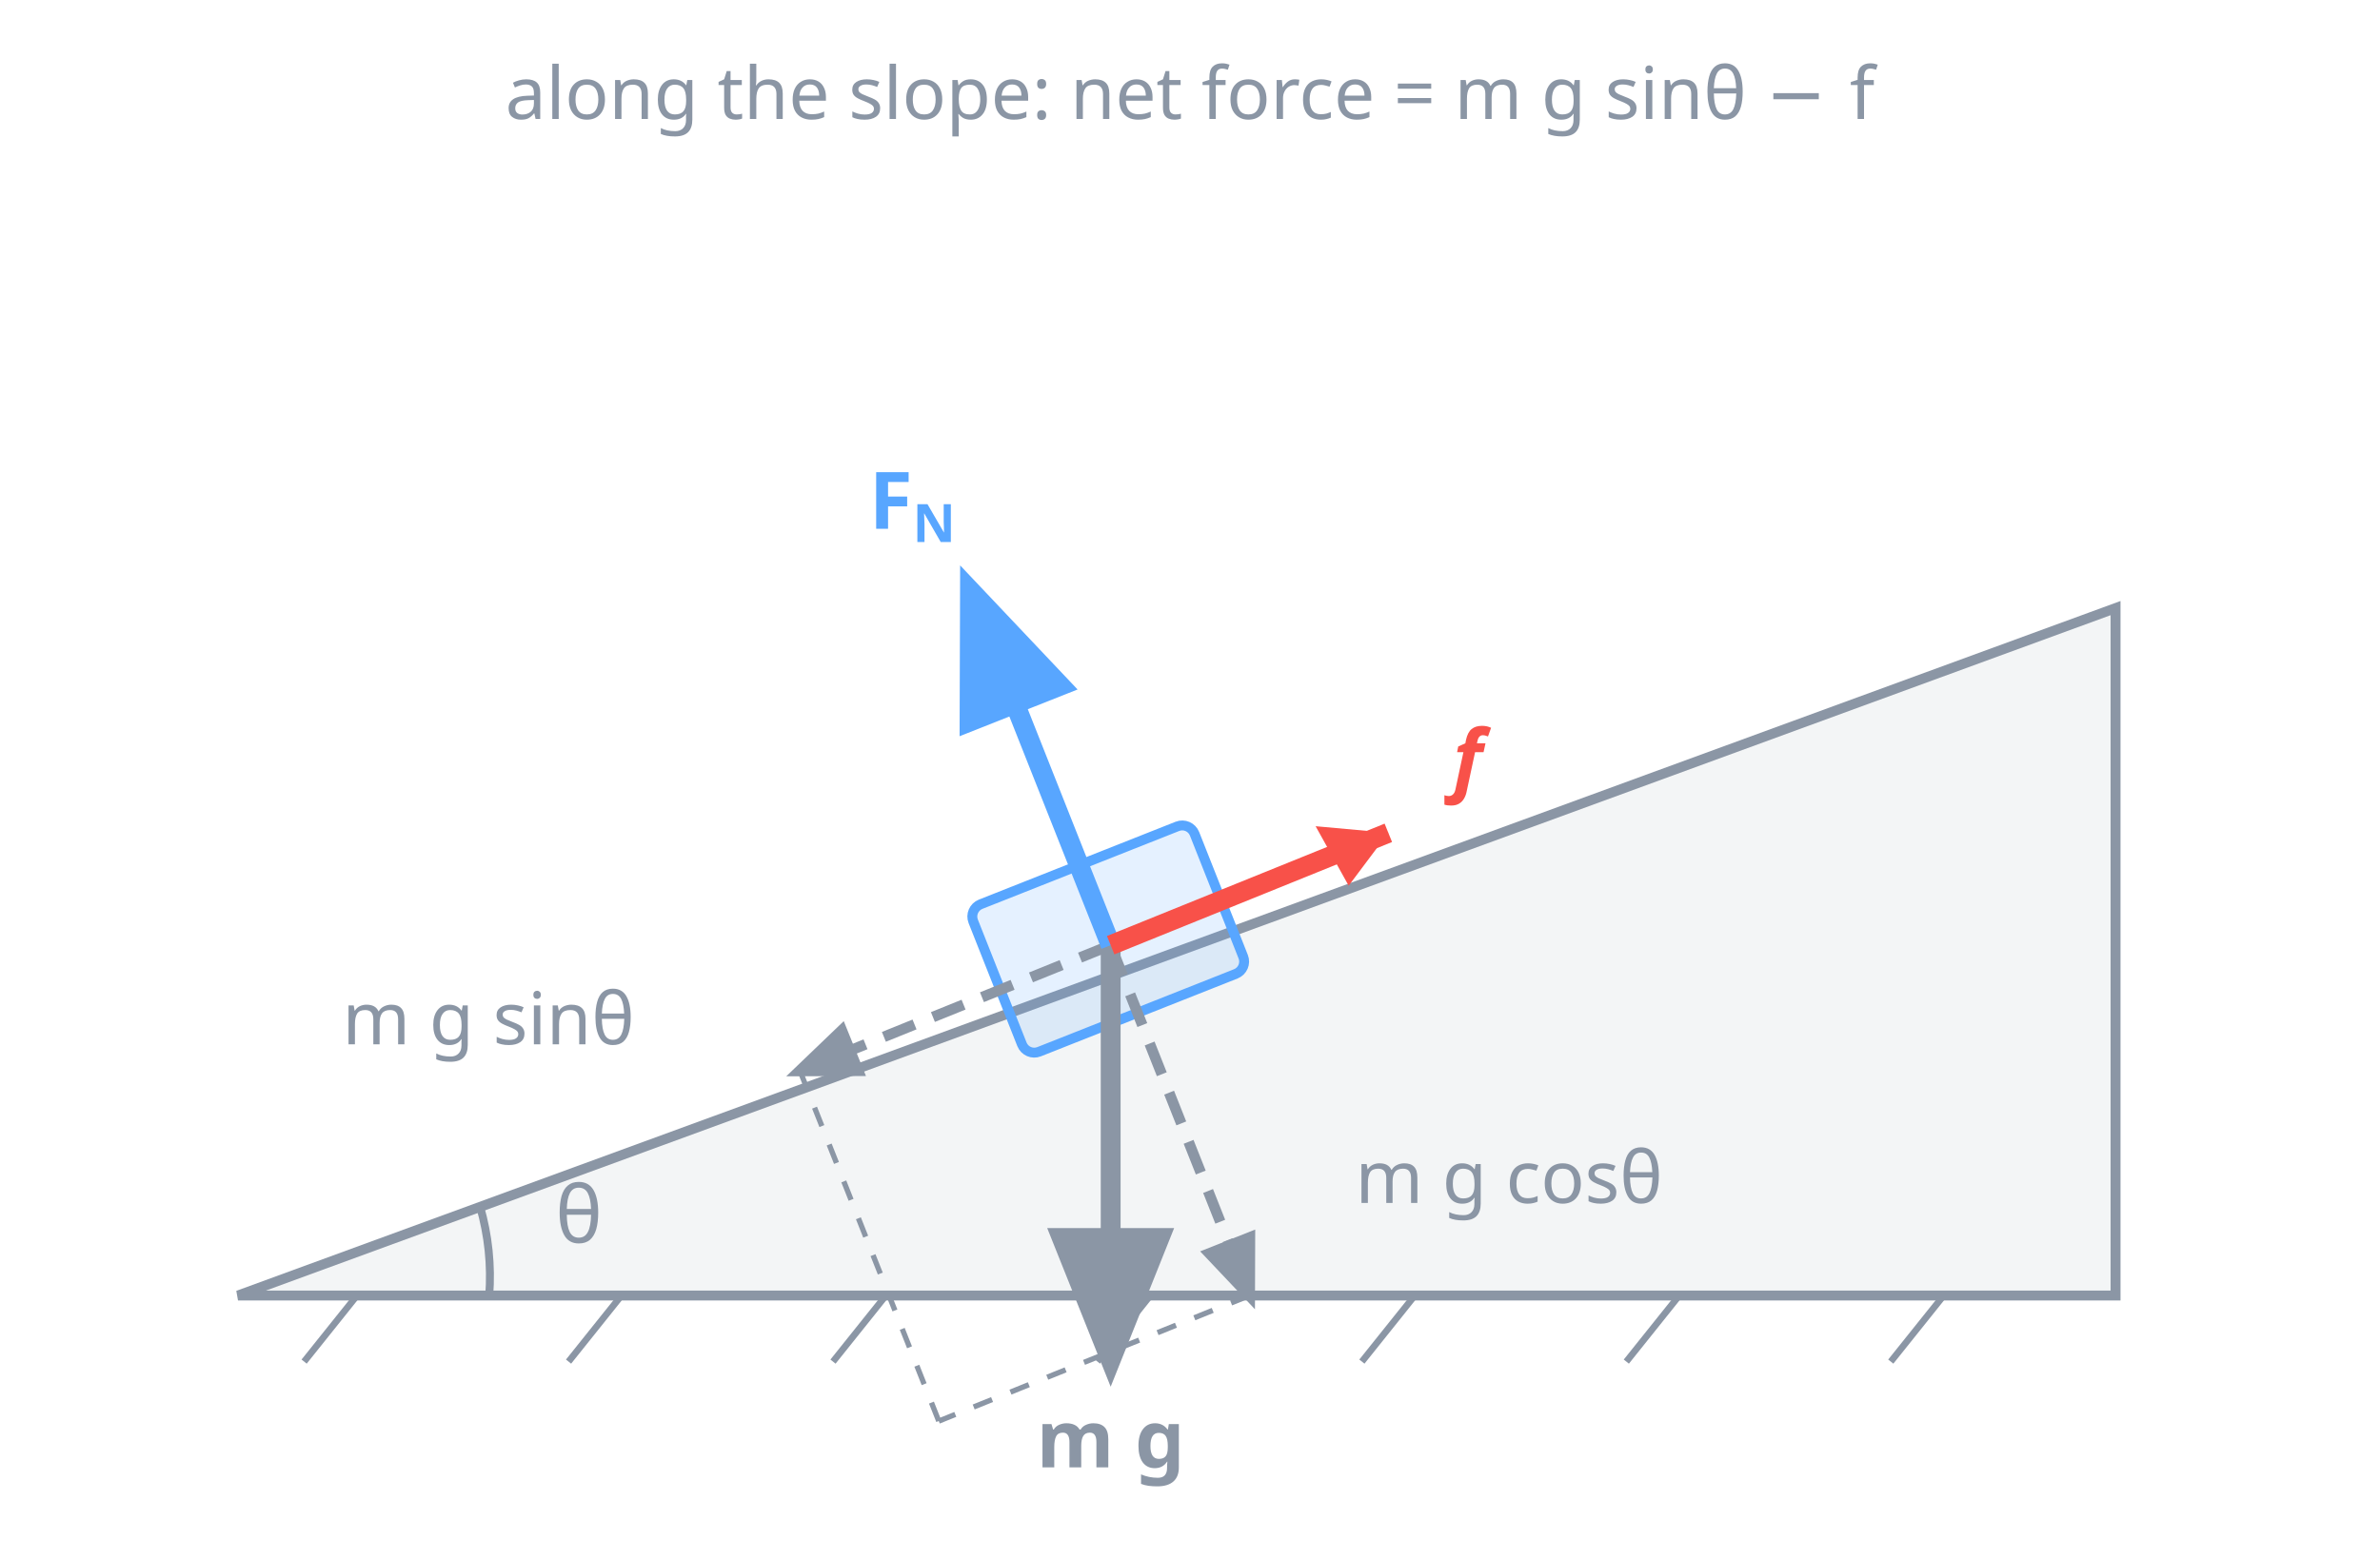
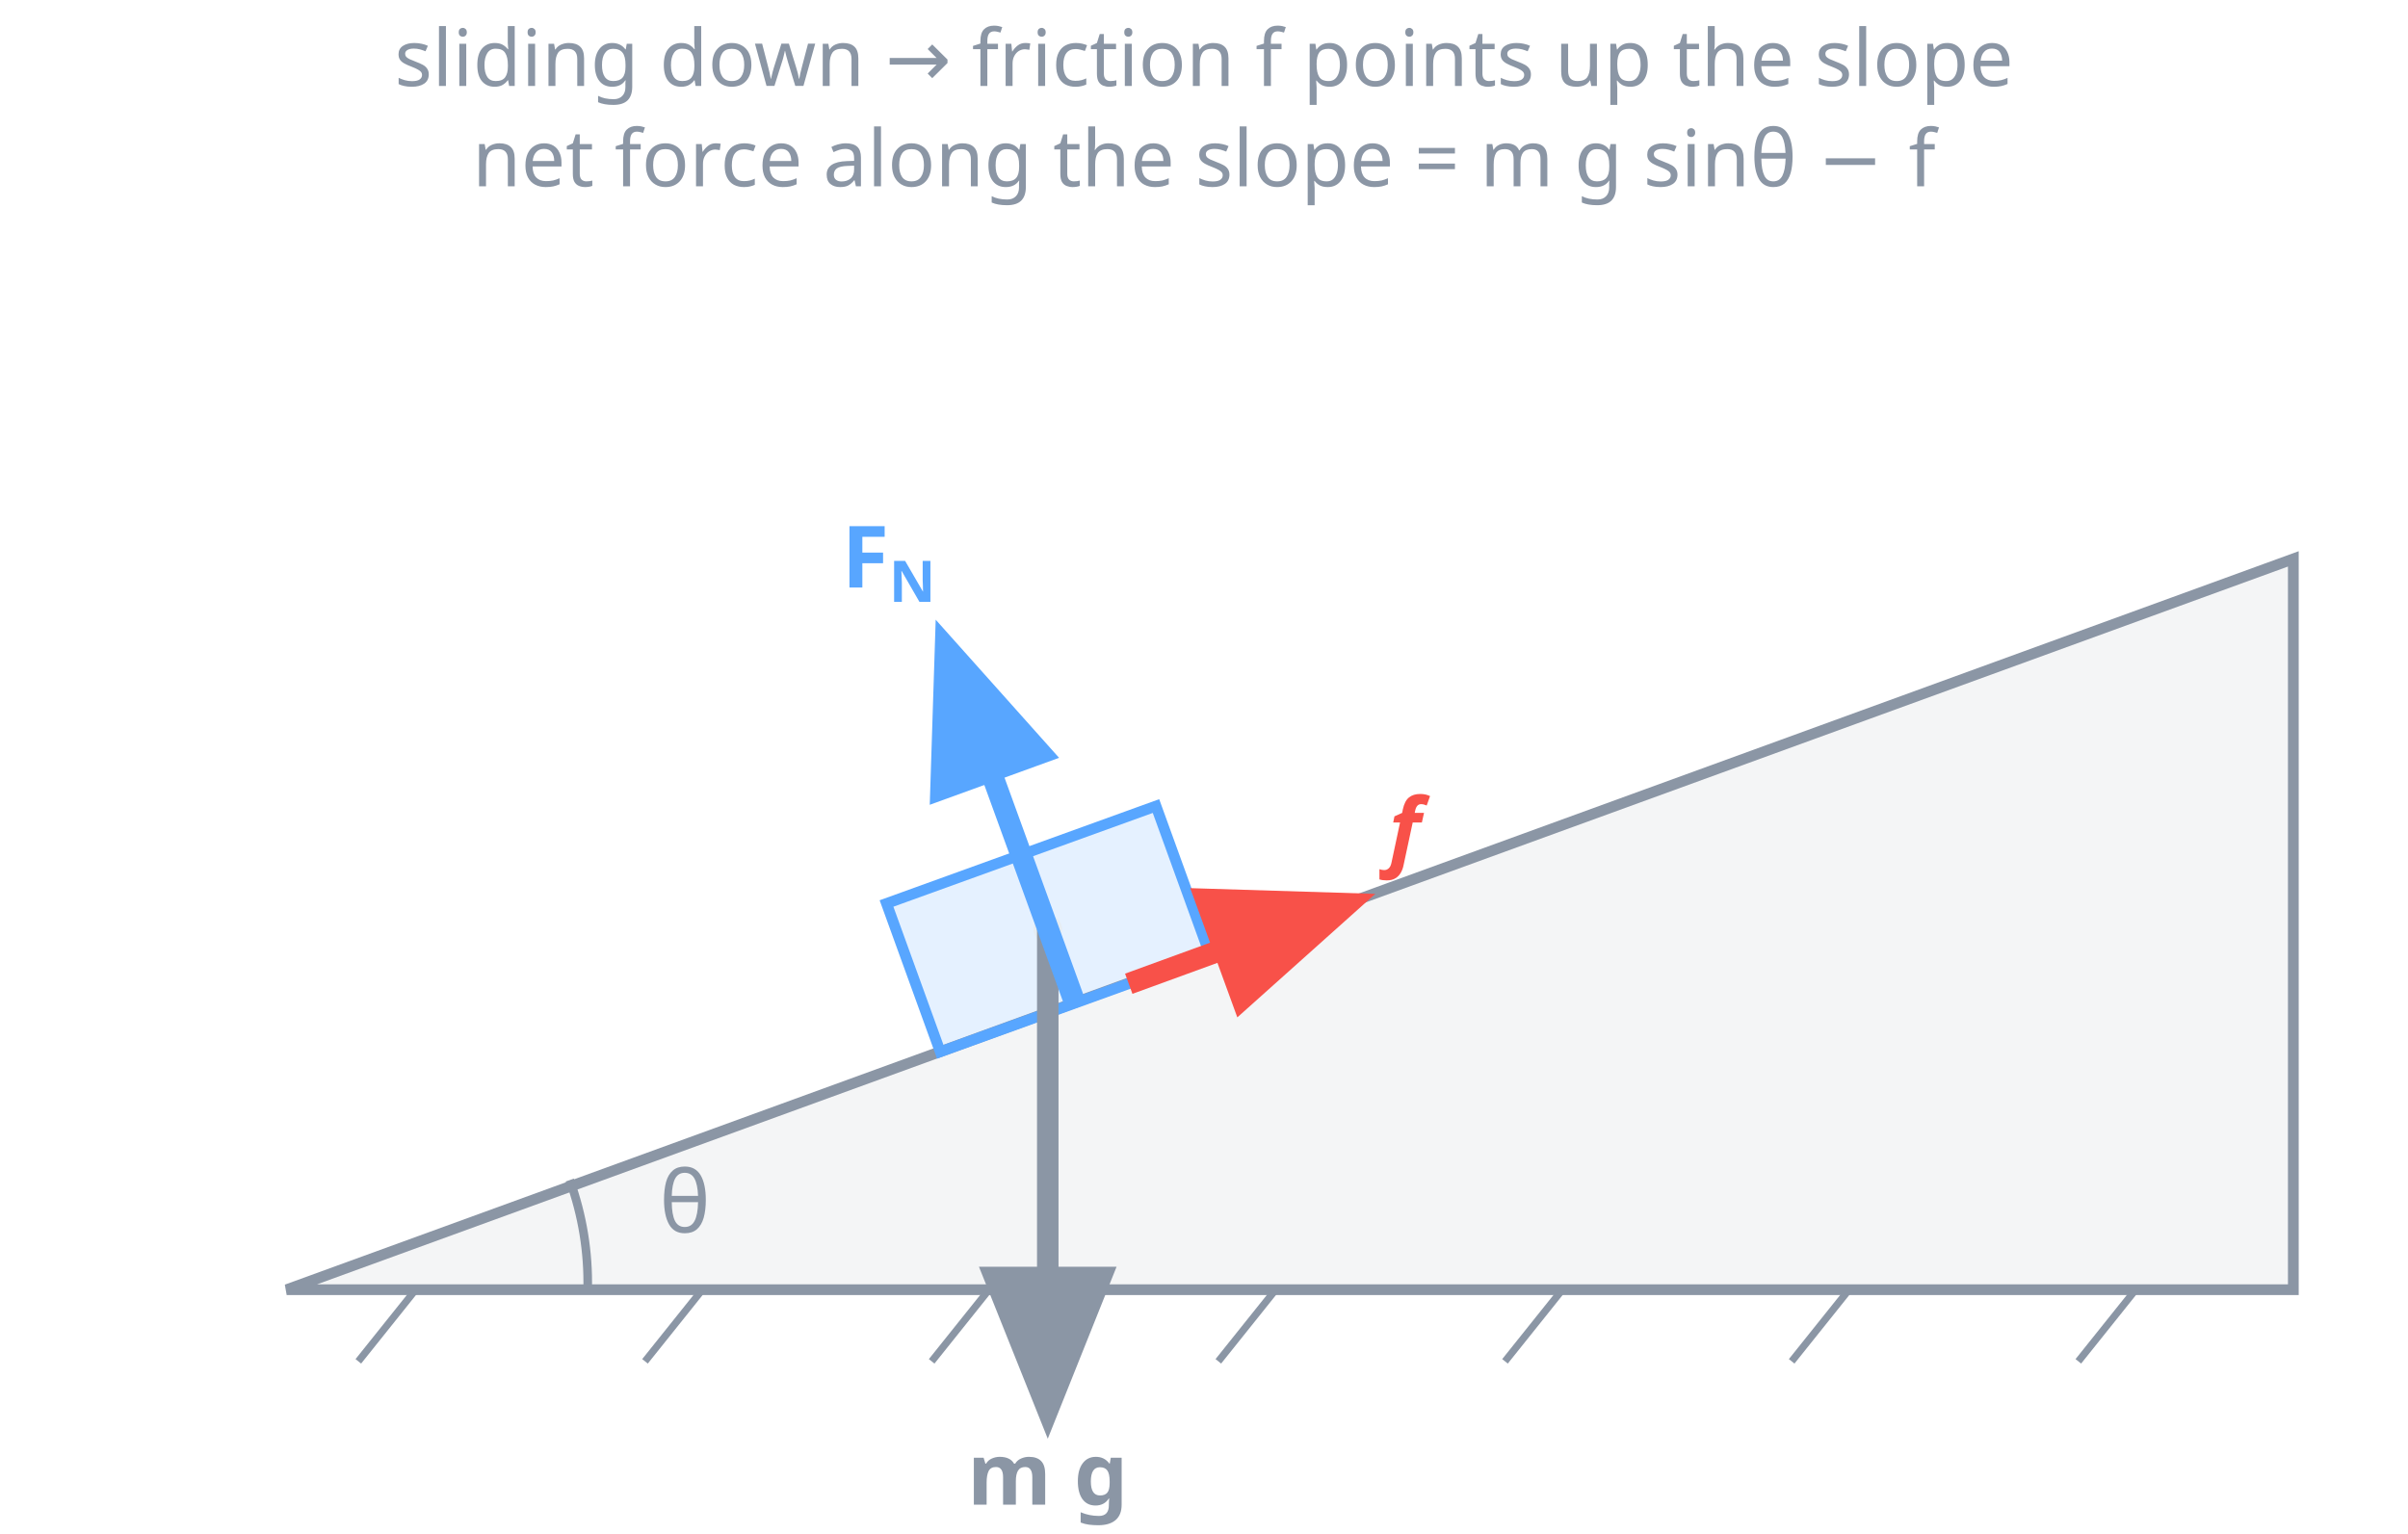
- <svg xmlns="http://www.w3.org/2000/svg" viewBox="0 0 360 236" role="img" aria-label="A block on a rough incline of angle theta, sliding or tending to slide down. Gravity acts straight down; the normal force is perpendicular to the surface; friction acts up the slope, opposing the sliding tendency. Gravity is resolved into m g sine theta down the slope and m g cosine theta into the slope. Along the slope the net force is m g sine theta minus the friction force.">
+ <svg xmlns="http://www.w3.org/2000/svg" viewBox="0 0 336 214" role="img" aria-label="A block sliding down a rough incline of angle theta (about 20 degrees), resting flush on the surface. Three real forces act: gravity straight down from the block's centre; the normal force perpendicular to the surface, starting at the contact face; and kinetic friction along the surface pointing up the slope, starting at the contact face, opposing the downhill slide. Along the slope the net force is m g sine theta minus the friction force.">
  <defs>
-     <marker id="in1-grey" viewBox="0 0 10 10" refX="8" refY="5" markerWidth="8" markerHeight="8" orient="auto-start-reverse">
+     <marker id="inr-grey" viewBox="0 0 10 10" refX="8" refY="5" markerWidth="8" markerHeight="8" orient="auto">
      <path d="M0 1 L10 5 L0 9 z" fill="#8b96a5" />
    </marker>
-     <marker id="in1-blue" viewBox="0 0 10 10" refX="8" refY="5" markerWidth="8" markerHeight="8" orient="auto-start-reverse">
+     <marker id="inr-blue" viewBox="0 0 10 10" refX="8" refY="5" markerWidth="8" markerHeight="8" orient="auto">
      <path d="M0 1 L10 5 L0 9 z" fill="#58a6ff" />
    </marker>
-     <marker id="in1-dash" viewBox="0 0 10 10" refX="8" refY="5" markerWidth="7" markerHeight="7" orient="auto-start-reverse">
-       <path d="M0 1 L10 5 L0 9 z" fill="#8b96a5" />
+     <marker id="inr-red" viewBox="0 0 10 10" refX="8" refY="5" markerWidth="8" markerHeight="8" orient="auto">
+       <path d="M0 1 L10 5 L0 9 z" fill="#f85149" />
    </marker>
  </defs>
-   <path d="M36 196 L320 196 L320 92 Z" fill="#8b96a5" fill-opacity="0.10" stroke="#8b96a5" stroke-width="1.5" />
+   <path d="M40 180 L320 180 L320 78 Z" fill="#8b96a5" fill-opacity="0.09" stroke="#8b96a5" stroke-width="1.5" />
  <g stroke="#8b96a5" stroke-width="1">
-     <line x1="54" y1="196" x2="46" y2="206" />
-     <line x1="94" y1="196" x2="86" y2="206" />
-     <line x1="134" y1="196" x2="126" y2="206" />
-     <line x1="174" y1="196" x2="166" y2="206" />
-     <line x1="214" y1="196" x2="206" y2="206" />
-     <line x1="254" y1="196" x2="246" y2="206" />
-     <line x1="294" y1="196" x2="286" y2="206" />
+     <line x1="58" y1="180" x2="50" y2="190" />
+     <line x1="98" y1="180" x2="90" y2="190" />
+     <line x1="138" y1="180" x2="130" y2="190" />
+     <line x1="178" y1="180" x2="170" y2="190" />
+     <line x1="218" y1="180" x2="210" y2="190" />
+     <line x1="258" y1="180" x2="250" y2="190" />
+     <line x1="298" y1="180" x2="290" y2="190" />
  </g>
-   <path d="M74 196 A38 38 0 0 0 72.6 182.5" fill="none" stroke="#8b96a5" stroke-width="1.2" />
-   <text x="84" y="188" font-family="system-ui, sans-serif" font-size="12" fill="#8b96a5">θ</text>
-   <g transform="rotate(-21.6 168 143)">
-     <rect x="150" y="130" width="36" height="24" rx="2" fill="#58a6ff" fill-opacity="0.16" stroke="#58a6ff" stroke-width="1.5" />
-   </g>
-   <circle cx="168" cy="143" r="2" fill="#e6edf3" />
-   <line x1="168" y1="143" x2="168" y2="205" stroke="#8b96a5" stroke-width="3" marker-end="url(#in1-grey)" />
-   <text x="168" y="222" text-anchor="middle" font-family="system-ui, sans-serif" font-size="12" font-weight="700" fill="#8b96a5">m g</text>
-   <line x1="168" y1="143" x2="189" y2="196" stroke="#8b96a5" stroke-width="1.6" stroke-dasharray="5 3" marker-end="url(#in1-dash)" />
-   <text x="205" y="182" font-family="system-ui, sans-serif" font-size="11" fill="#8b96a5">m g cosθ</text>
-   <line x1="168" y1="143" x2="121" y2="162" stroke="#8b96a5" stroke-width="1.6" stroke-dasharray="5 3" marker-end="url(#in1-dash)" />
-   <text x="96" y="158" text-anchor="end" font-family="system-ui, sans-serif" font-size="11" fill="#8b96a5">m g sinθ</text>
-   <path d="M121 162 L142 215 M189 196 L142 215" fill="none" stroke="#8b96a5" stroke-width="0.8" stroke-dasharray="3 3" />
-   <line x1="168" y1="143" x2="147" y2="90" stroke="#58a6ff" stroke-width="3" marker-end="url(#in1-blue)" />
-   <text x="138" y="80" text-anchor="middle" font-family="system-ui, sans-serif" font-size="12" font-weight="700" fill="#58a6ff">F<tspan font-size="8" dy="2">N</tspan>
+   <path d="M82 180 A42 42 0 0 0 79.5 164.7" fill="none" stroke="#8b96a5" stroke-width="1.2" />
+   <text x="92" y="172" font-family="system-ui, sans-serif" font-size="12" fill="#8b96a5">θ</text>
+   <polygon points="131.2,146.8 168.8,133.2 161.3,112.5 123.7,126.1" fill="#58a6ff" fill-opacity="0.16" stroke="#58a6ff" stroke-width="1.5" />
+   <circle cx="146.2" cy="129.7" r="2" fill="#e6edf3" />
+   <line x1="146.2" y1="129.7" x2="146.2" y2="196" stroke="#8b96a5" stroke-width="3" marker-end="url(#inr-grey)" />
+   <text x="146.2" y="210" text-anchor="middle" font-family="system-ui, sans-serif" font-size="12" font-weight="700" fill="#8b96a5">m g</text>
+   <line x1="150" y1="140" x2="132.2" y2="91" stroke="#58a6ff" stroke-width="3" marker-end="url(#inr-blue)" />
+   <text x="124" y="82" text-anchor="middle" font-family="system-ui, sans-serif" font-size="12" font-weight="700" fill="#58a6ff">F<tspan font-size="8" dy="2">N</tspan>
  </text>
-   <line x1="168" y1="143" x2="210" y2="126" stroke="#f85149" stroke-width="3" />
-   <path d="M210 126 L199 125 L204 134 Z" fill="#f85149" />
-   <text x="222" y="119" text-anchor="middle" font-family="system-ui, sans-serif" font-size="12" font-weight="700" font-style="italic" fill="#f85149">f</text>
-   <text x="180" y="18" text-anchor="middle" font-family="system-ui, sans-serif" font-size="11" fill="#8b96a5">along the slope: net force = m g sinθ − f</text>
+   <line x1="157.5" y1="137.3" x2="187.4" y2="126.4" stroke="#f85149" stroke-width="3" marker-end="url(#inr-red)" />
+   <text x="196" y="120" text-anchor="middle" font-family="system-ui, sans-serif" font-size="12" font-weight="700" font-style="italic" fill="#f85149">f</text>
+   <text x="168" y="12" text-anchor="middle" font-family="system-ui, sans-serif" font-size="11" fill="#8b96a5">sliding down → friction f points up the slope</text>
+   <text x="168" y="26" text-anchor="middle" font-family="system-ui, sans-serif" font-size="11" fill="#8b96a5">net force along the slope = m g sinθ − f</text>
</svg>
